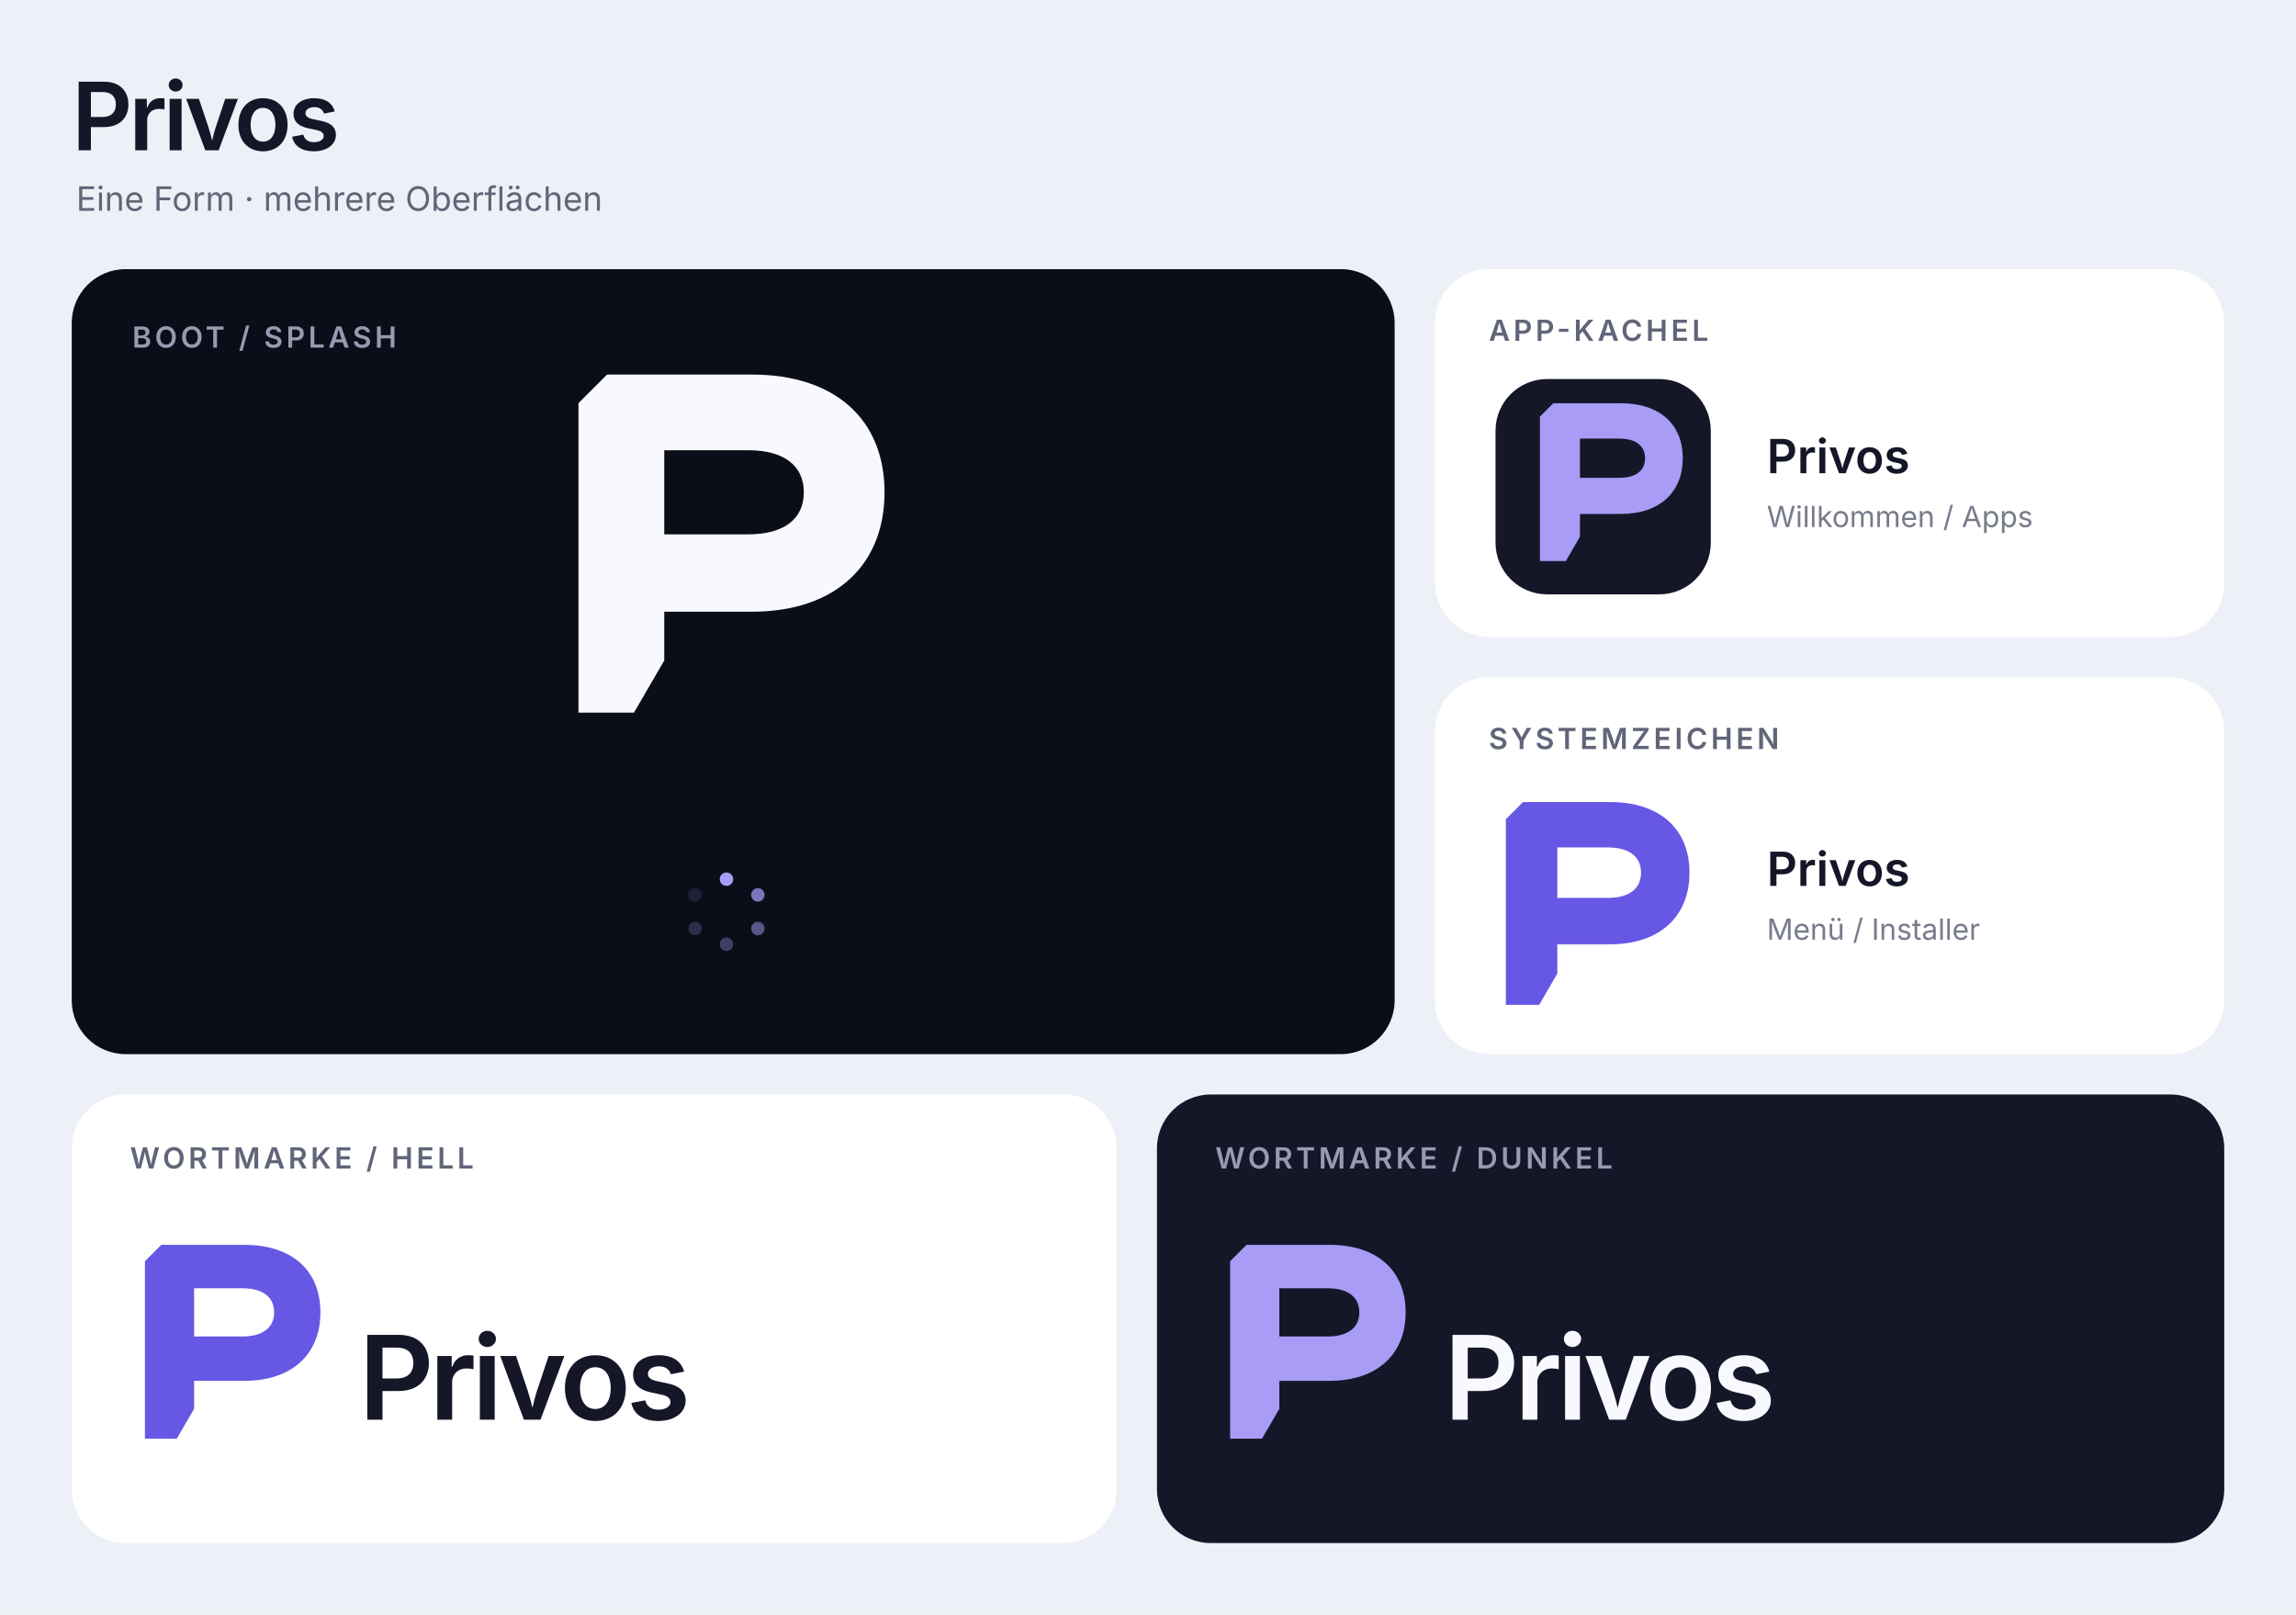
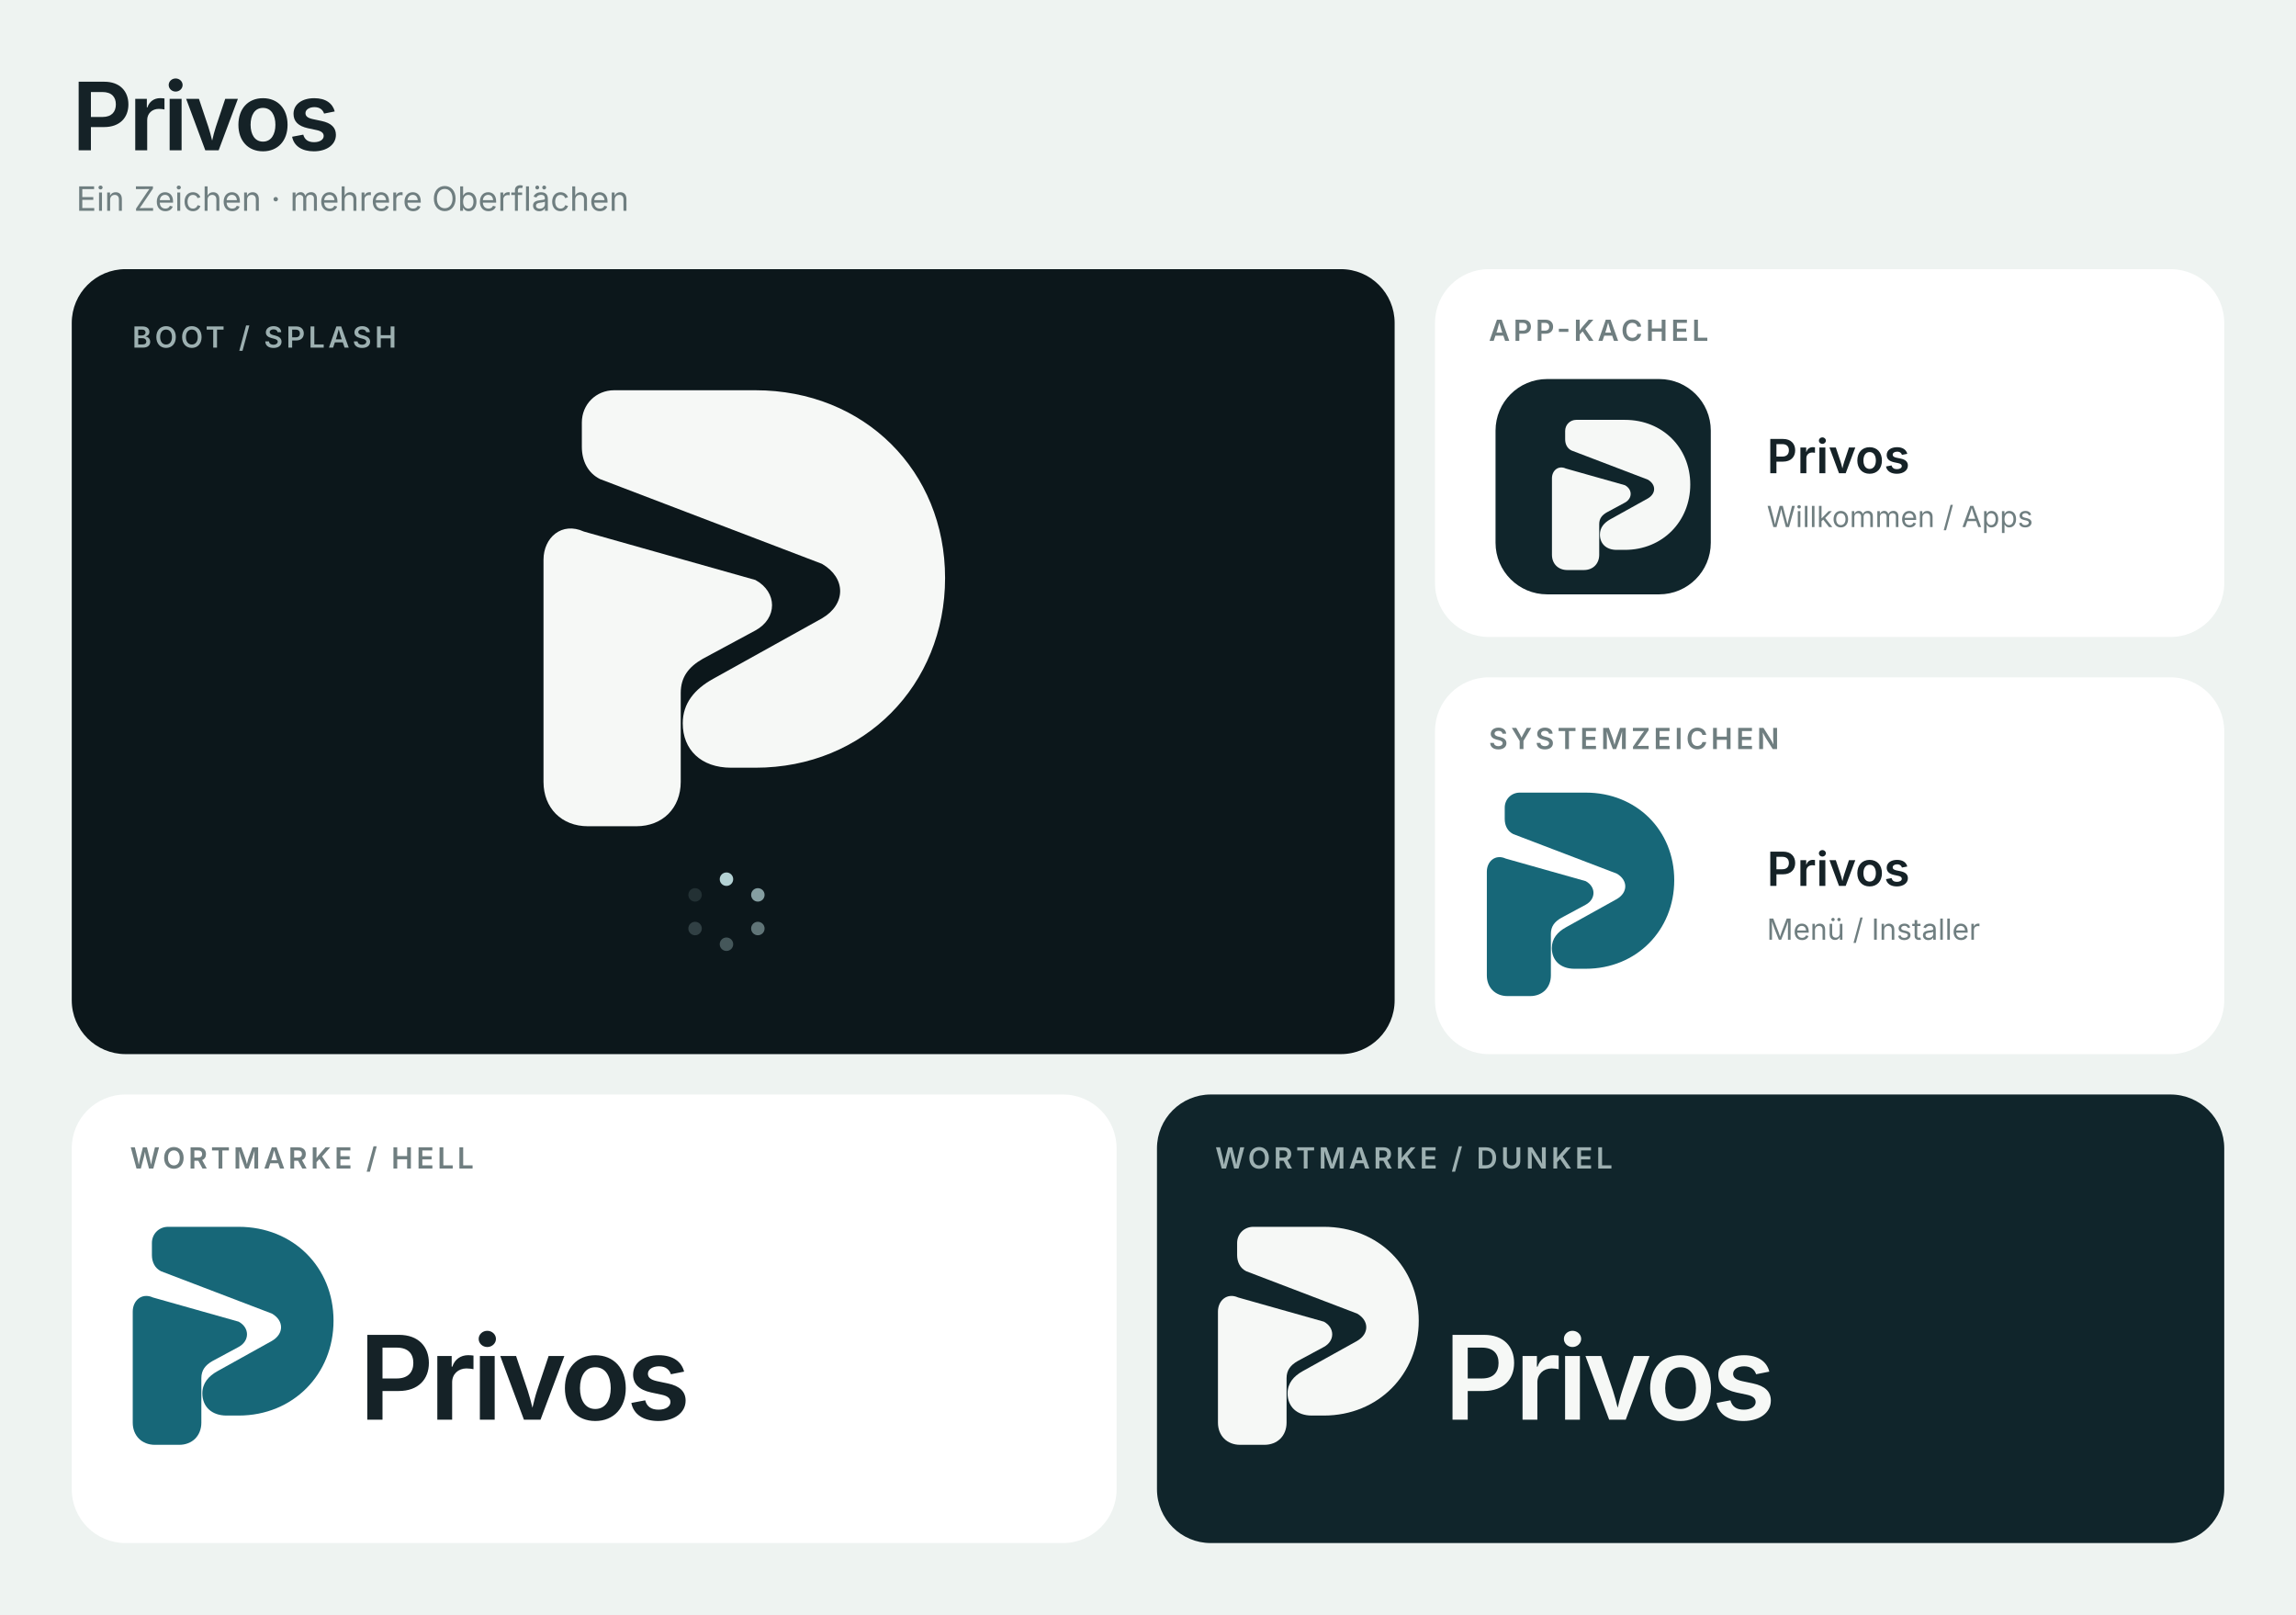
<svg xmlns="http://www.w3.org/2000/svg" xmlns:xlink="http://www.w3.org/1999/xlink" width="1024" height="720" viewBox="0 0 1024 720" role="img" aria-label="Privos-Logo-Familie auf Bootscreen, App-Kachel und hellen und dunklen Hintergründen">
  <defs>
-     <path id="mark" fill-rule="evenodd" d="M65 28h86c50 0 79 27 79 70s-29 71-79 71H99v29l-18 31H48V45zM99 73v50h50c21 0 33-9 33-25s-12-25-33-25z" />
+     <g id="mark">
+       <path d="M71 20h70c54 0 94 40 94 93s-40 94-94 94h-12c-15 0-24-9-24-22 0-10 6-17 15-22l54-30c12-7 12-20 0-27L64 64c-6-3-9-9-9-16V36c0-9 7-16 16-16z" />
+       <path d="M56 90c-11-5-20 3-20 14v110c0 13 9 22 22 22h24c13 0 22-9 22-22v-44c0-8 4-13 11-17l26-14c11-6 11-19 0-25L56 90z" />
+     </g>
  </defs>
-   <rect width="1024" height="720" fill="#EEF0F7" />
-   <text x="32" y="67" fill="#151729" font-family="Inter, DejaVu Sans, sans-serif" font-size="42" font-weight="600" letter-spacing="-1.6">Privos</text>
-   <text x="34" y="94" fill="#616578" font-family="Inter, DejaVu Sans, sans-serif" font-size="15">Eine Form · mehrere Oberflächen</text>
-   <rect x="32" y="120" width="590" height="350" rx="24" fill="#0B0D18" />
-   <text x="59" y="155" fill="#969BB0" font-family="Inter, DejaVu Sans, sans-serif" font-size="13" font-weight="600" letter-spacing="1.5">BOOT / SPLASH</text>
-   <use xlink:href="#mark" transform="translate(222 146) scale(.75)" fill="#F8F8FF" />
-   <g fill="#A99CF7">
+   <rect width="1024" height="720" fill="#EEF3F1" />
+   <text x="32" y="67" fill="#152227" font-family="Inter, DejaVu Sans, sans-serif" font-size="42" font-weight="600" letter-spacing="-1.6">Privos</text>
+   <text x="34" y="94" fill="#6F7E80" font-family="Inter, DejaVu Sans, sans-serif" font-size="15">Ein Zeichen · mehrere Oberflächen</text>
+   <rect x="32" y="120" width="590" height="350" rx="24" fill="#0C171B" />
+   <text x="59" y="155" fill="#9DB0B1" font-family="Inter, DejaVu Sans, sans-serif" font-size="13" font-weight="600" letter-spacing="1.5">BOOT / SPLASH</text>
+   <use xlink:href="#mark" transform="translate(210 156) scale(.9)" fill="#F6F8F6" />
+   <g fill="#B4D2D4">
    <circle cx="324" cy="392" r="3" opacity="1" />
    <circle cx="338" cy="399" r="3" opacity=".72" />
    <circle cx="338" cy="414" r="3" opacity=".5" />
    <circle cx="324" cy="421" r="3" opacity=".34" />
    <circle cx="310" cy="414" r="3" opacity=".22" />
    <circle cx="310" cy="399" r="3" opacity=".14" />
  </g>
  <rect x="640" y="120" width="352" height="164" rx="24" fill="#FFFFFF" />
-   <text x="664" y="152" fill="#616578" font-family="Inter, DejaVu Sans, sans-serif" font-size="13" font-weight="600" letter-spacing="1.5">APP-KACHEL</text>
-   <rect x="667" y="169" width="96" height="96" rx="23" fill="#151729" />
-   <use xlink:href="#mark" transform="translate(670 170) scale(.35)" fill="#A99CF7" />
-   <text x="788" y="211" fill="#151729" font-family="Inter, DejaVu Sans, sans-serif" font-size="21" font-weight="600">Privos</text>
-   <text x="788" y="235" fill="#777B8B" font-family="Inter, DejaVu Sans, sans-serif" font-size="13">Willkommen / Apps</text>
+   <text x="664" y="152" fill="#6F7E80" font-family="Inter, DejaVu Sans, sans-serif" font-size="13" font-weight="600" letter-spacing="1.5">APP-KACHEL</text>
+   <rect x="667" y="169" width="96" height="96" rx="23" fill="#10252B" />
+   <use xlink:href="#mark" transform="translate(681 181) scale(.31)" fill="#F6F8F6" />
+   <text x="788" y="211" fill="#152227" font-family="Inter, DejaVu Sans, sans-serif" font-size="21" font-weight="600">Privos</text>
+   <text x="788" y="235" fill="#6F7E80" font-family="Inter, DejaVu Sans, sans-serif" font-size="13">Willkommen / Apps</text>
  <rect x="640" y="302" width="352" height="168" rx="24" fill="#FFFFFF" />
-   <text x="664" y="334" fill="#616578" font-family="Inter, DejaVu Sans, sans-serif" font-size="13" font-weight="600" letter-spacing="1.5">SYSTEMZEICHEN</text>
-   <use xlink:href="#mark" transform="translate(650 345) scale(.45)" fill="#6757E5" />
-   <text x="788" y="395" fill="#151729" font-family="Inter, DejaVu Sans, sans-serif" font-size="21" font-weight="600">Privos</text>
-   <text x="788" y="419" fill="#777B8B" font-family="Inter, DejaVu Sans, sans-serif" font-size="13">Menü / Installer</text>
+   <text x="664" y="334" fill="#6F7E80" font-family="Inter, DejaVu Sans, sans-serif" font-size="13" font-weight="600" letter-spacing="1.5">SYSTEMZEICHEN</text>
+   <use xlink:href="#mark" transform="translate(648 345) scale(.42)" fill="#176778" />
+   <text x="788" y="395" fill="#152227" font-family="Inter, DejaVu Sans, sans-serif" font-size="21" font-weight="600">Privos</text>
+   <text x="788" y="419" fill="#6F7E80" font-family="Inter, DejaVu Sans, sans-serif" font-size="13">Menü / Installer</text>
  <rect x="32" y="488" width="466" height="200" rx="24" fill="#FFFFFF" />
-   <text x="58" y="521" fill="#616578" font-family="Inter, DejaVu Sans, sans-serif" font-size="13" font-weight="600" letter-spacing="1.5">WORTMARKE / HELL</text>
-   <use xlink:href="#mark" transform="translate(44 543) scale(.43)" fill="#6757E5" />
-   <text x="160" y="633" fill="#151729" font-family="Inter, DejaVu Sans, sans-serif" font-size="52" font-weight="600" letter-spacing="-2">Privos</text>
-   <rect x="516" y="488" width="476" height="200" rx="24" fill="#151729" />
-   <text x="542" y="521" fill="#969BB0" font-family="Inter, DejaVu Sans, sans-serif" font-size="13" font-weight="600" letter-spacing="1.5">WORTMARKE / DUNKEL</text>
-   <use xlink:href="#mark" transform="translate(528 543) scale(.43)" fill="#A99CF7" />
-   <text x="644" y="633" fill="#F8F8FF" font-family="Inter, DejaVu Sans, sans-serif" font-size="52" font-weight="600" letter-spacing="-2">Privos</text>
+   <text x="58" y="521" fill="#6F7E80" font-family="Inter, DejaVu Sans, sans-serif" font-size="13" font-weight="600" letter-spacing="1.5">WORTMARKE / HELL</text>
+   <use xlink:href="#mark" transform="translate(43 538) scale(.45)" fill="#176778" />
+   <text x="160" y="633" fill="#152227" font-family="Inter, DejaVu Sans, sans-serif" font-size="52" font-weight="600" letter-spacing="-2">Privos</text>
+   <rect x="516" y="488" width="476" height="200" rx="24" fill="#10252B" />
+   <text x="542" y="521" fill="#9DB0B1" font-family="Inter, DejaVu Sans, sans-serif" font-size="13" font-weight="600" letter-spacing="1.5">WORTMARKE / DUNKEL</text>
+   <use xlink:href="#mark" transform="translate(527 538) scale(.45)" fill="#F6F8F6" />
+   <text x="644" y="633" fill="#F6F8F6" font-family="Inter, DejaVu Sans, sans-serif" font-size="52" font-weight="600" letter-spacing="-2">Privos</text>
</svg>
